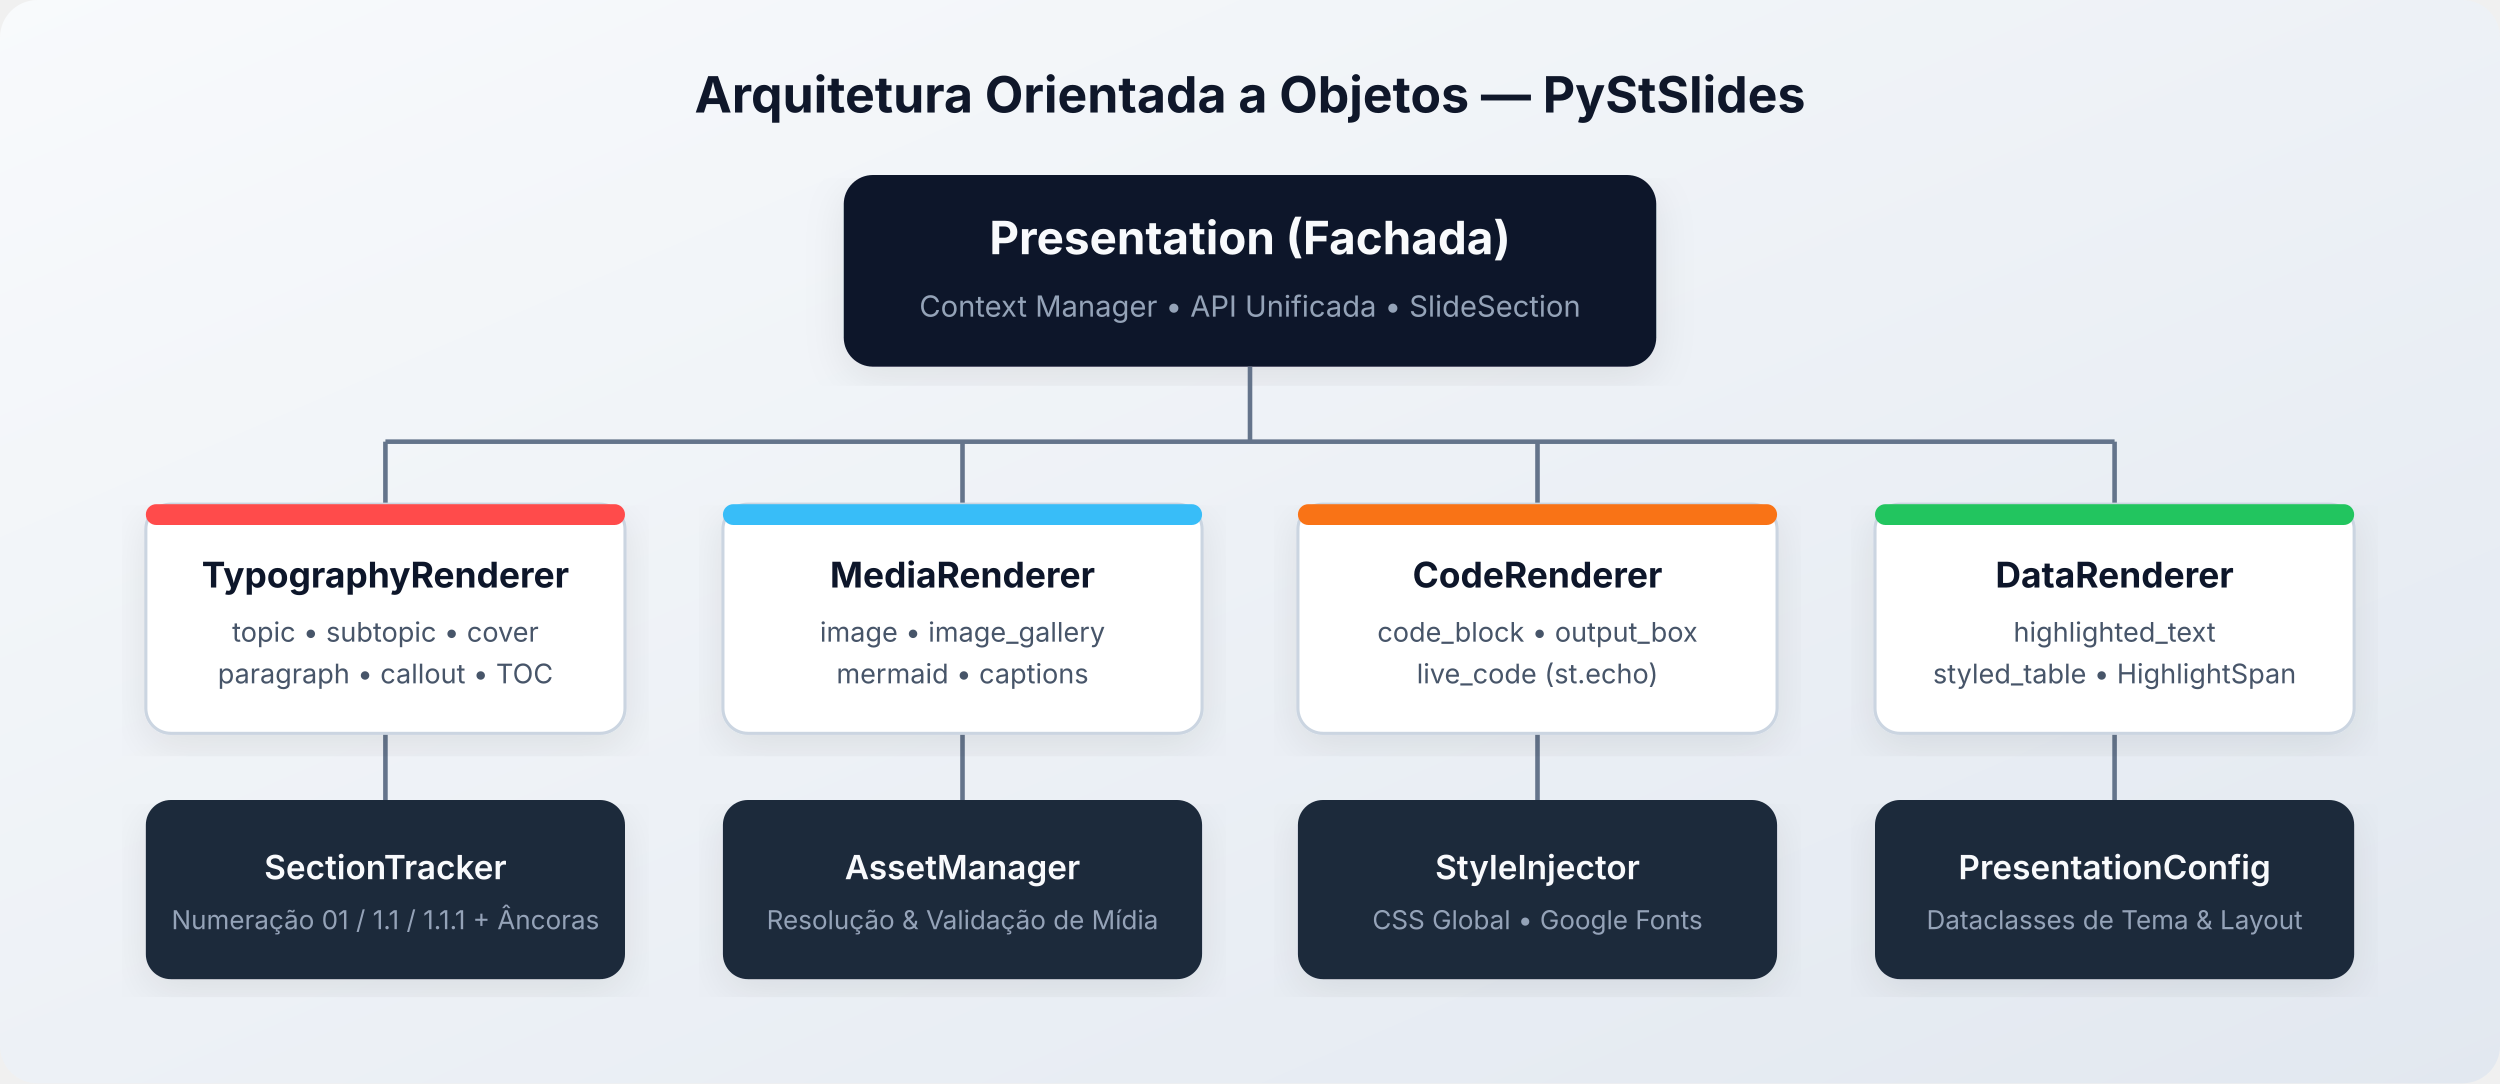
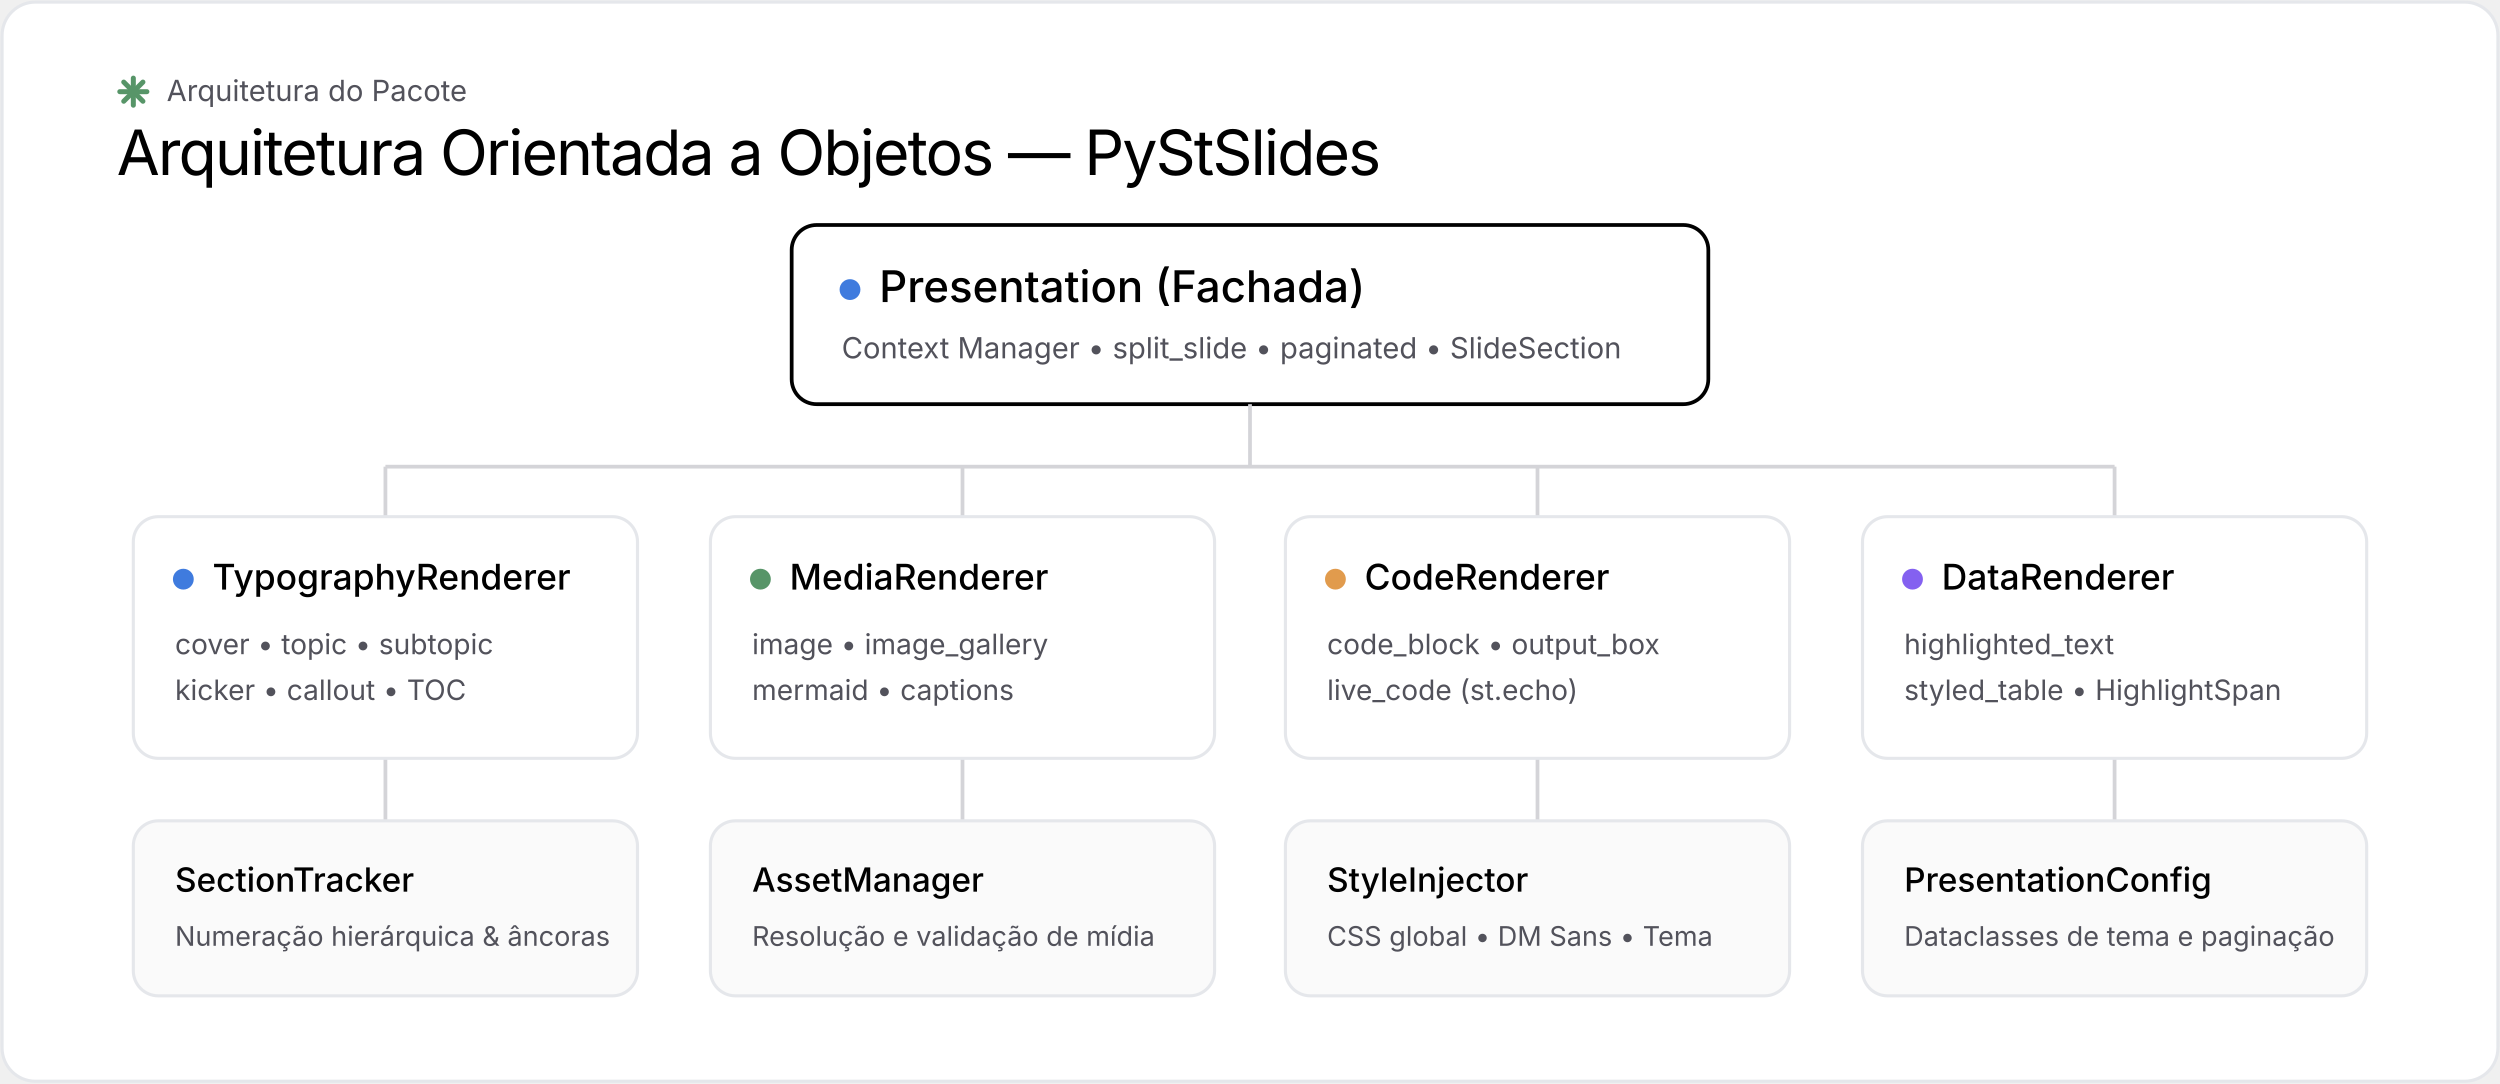
- <svg xmlns="http://www.w3.org/2000/svg" width="1200" height="520" viewBox="0 0 1200 520">
-   <defs>
-     <linearGradient id="canvasBg" x1="0%" y1="0%" x2="100%" y2="100%">
-       <stop offset="0%" stop-color="#f8fafc" />
-       <stop offset="100%" stop-color="#e2e8f0" />
-     </linearGradient>
-     <filter id="shadow" x="-5%" y="-5%" width="110%" height="115%">
-       <feDropShadow dx="0" dy="6" stdDeviation="10" flood-color="#0f172a" flood-opacity="0.08" />
-     </filter>
-   </defs>
-   <rect width="1200" height="520" rx="18" fill="url(#canvasBg)" />
-   <text x="600" y="54" text-anchor="middle" font-family="Inter, Segoe UI, Arial, sans-serif" font-size="24" font-weight="700" fill="#0f172a">Arquitetura Orientada a Objetos — PyStSlides</text>
-   <g filter="url(#shadow)">
-     <rect x="405" y="84" width="390" height="92" rx="14" fill="#0f172a" />
-     <text x="600" y="122" text-anchor="middle" font-family="Inter, Segoe UI, Arial, sans-serif" font-size="22" font-weight="700" fill="#f8fafc">Presentation (Fachada)</text>
-     <text x="600" y="152" text-anchor="middle" font-family="Inter, Segoe UI, Arial, sans-serif" font-size="14" fill="#94a3b8">Context Manager • API Unificada • SlideSection</text>
+ <svg xmlns="http://www.w3.org/2000/svg" width="1200" height="520" viewBox="0 0 1200 520" fill="none">
+   <rect x="1" y="1" width="1198" height="518" rx="16" fill="#ffffff" stroke="#e5e7eb" stroke-width="1.5" />
+   <g transform="translate(56, 36)">
+     <g stroke="#579568" stroke-width="2.4" stroke-linecap="round">
+       <line x1="8" y1="1.5" x2="8" y2="14.5" />
+       <line x1="1.5" y1="8" x2="14.5" y2="8" />
+       <line x1="3.4" y1="3.4" x2="12.6" y2="12.6" />
+       <line x1="12.6" y1="3.4" x2="3.4" y2="12.6" />
+     </g>
+     <text x="24" y="12.5" font-family="'DM Sans', -apple-system, BlinkMacSystemFont, sans-serif" font-size="14" font-weight="400" fill="#52525b">Arquitetura do Pacote</text>
  </g>
-   <g stroke="#64748b" stroke-width="2.2" fill="none">
-     <path d="M 600 176 L 600 212" />
-     <path d="M 185 212 L 1015 212" />
-     <path d="M 185 212 L 185 242" />
-     <path d="M 462 212 L 462 242" />
-     <path d="M 738 212 L 738 242" />
-     <path d="M 1015 212 L 1015 242" />
-     <path d="M 185 352 L 185 384" />
-     <path d="M 462 352 L 462 384" />
-     <path d="M 738 352 L 738 384" />
-     <path d="M 1015 352 L 1015 384" />
+   <text x="56" y="84" font-family="'DM Sans', -apple-system, BlinkMacSystemFont, sans-serif" font-size="30" font-weight="400" fill="#000000" letter-spacing="-0.9">Arquitetura Orientada a Objetos — PyStSlides</text>
+   <rect x="380" y="108" width="440" height="86" rx="12" fill="#ffffff" stroke="#000000" stroke-width="1.8" />
+   <circle cx="408" cy="139" r="5" fill="#3f7bde" />
+   <text x="422" y="145" font-family="'DM Sans', -apple-system, BlinkMacSystemFont, sans-serif" font-size="21" font-weight="500" fill="#000000">Presentation (Fachada)</text>
+   <text x="404" y="172" font-family="'DM Sans', -apple-system, BlinkMacSystemFont, sans-serif" font-size="14" font-weight="400" fill="#52525b">Context Manager • split_slide • paginated • SlideSection</text>
+   <g stroke="#d4d4d8" stroke-width="1.8">
+     <line x1="600" y1="194" x2="600" y2="224" />
+     <line x1="185" y1="224" x2="1015" y2="224" />
+     <line x1="185" y1="224" x2="185" y2="248" />
+     <line x1="462" y1="224" x2="462" y2="248" />
+     <line x1="738" y1="224" x2="738" y2="248" />
+     <line x1="1015" y1="224" x2="1015" y2="248" />
+     <line x1="185" y1="364" x2="185" y2="394" />
+     <line x1="462" y1="364" x2="462" y2="394" />
+     <line x1="738" y1="364" x2="738" y2="394" />
+     <line x1="1015" y1="364" x2="1015" y2="394" />
  </g>
-   <g filter="url(#shadow)">
-     <rect x="70" y="242" width="230" height="110" rx="12" fill="#ffffff" stroke="#cbd5e1" stroke-width="1.5" />
-     <rect x="70" y="242" width="230" height="10" rx="5" fill="#ff4b4b" />
-     <text x="185" y="282" text-anchor="middle" font-family="Inter, Segoe UI, Arial, sans-serif" font-size="17" font-weight="700" fill="#0f172a">TypographyRenderer</text>
-     <text x="185" y="308" text-anchor="middle" font-family="Inter, Segoe UI, Arial, sans-serif" font-size="13" fill="#475569">topic • subtopic • cover</text>
-     <text x="185" y="328" text-anchor="middle" font-family="Inter, Segoe UI, Arial, sans-serif" font-size="13" fill="#475569">paragraph • callout • TOC</text>
-   </g>
-   <g filter="url(#shadow)">
-     <rect x="347" y="242" width="230" height="110" rx="12" fill="#ffffff" stroke="#cbd5e1" stroke-width="1.5" />
-     <rect x="347" y="242" width="230" height="10" rx="5" fill="#38bdf8" />
-     <text x="462" y="282" text-anchor="middle" font-family="Inter, Segoe UI, Arial, sans-serif" font-size="17" font-weight="700" fill="#0f172a">MediaRenderer</text>
-     <text x="462" y="308" text-anchor="middle" font-family="Inter, Segoe UI, Arial, sans-serif" font-size="13" fill="#475569">image • image_gallery</text>
-     <text x="462" y="328" text-anchor="middle" font-family="Inter, Segoe UI, Arial, sans-serif" font-size="13" fill="#475569">mermaid • captions</text>
-   </g>
-   <g filter="url(#shadow)">
-     <rect x="623" y="242" width="230" height="110" rx="12" fill="#ffffff" stroke="#cbd5e1" stroke-width="1.5" />
-     <rect x="623" y="242" width="230" height="10" rx="5" fill="#f97316" />
-     <text x="738" y="282" text-anchor="middle" font-family="Inter, Segoe UI, Arial, sans-serif" font-size="17" font-weight="700" fill="#0f172a">CodeRenderer</text>
-     <text x="738" y="308" text-anchor="middle" font-family="Inter, Segoe UI, Arial, sans-serif" font-size="13" fill="#475569">code_block • output_box</text>
-     <text x="738" y="328" text-anchor="middle" font-family="Inter, Segoe UI, Arial, sans-serif" font-size="13" fill="#475569">live_code (st.echo)</text>
-   </g>
-   <g filter="url(#shadow)">
-     <rect x="900" y="242" width="230" height="110" rx="12" fill="#ffffff" stroke="#cbd5e1" stroke-width="1.5" />
-     <rect x="900" y="242" width="230" height="10" rx="5" fill="#22c55e" />
-     <text x="1015" y="282" text-anchor="middle" font-family="Inter, Segoe UI, Arial, sans-serif" font-size="17" font-weight="700" fill="#0f172a">DataRenderer</text>
-     <text x="1015" y="308" text-anchor="middle" font-family="Inter, Segoe UI, Arial, sans-serif" font-size="13" fill="#475569">highlighted_text</text>
-     <text x="1015" y="328" text-anchor="middle" font-family="Inter, Segoe UI, Arial, sans-serif" font-size="13" fill="#475569">styled_table • HighlightSpan</text>
-   </g>
-   <g filter="url(#shadow)">
-     <rect x="70" y="384" width="230" height="86" rx="12" fill="#1e293b" />
-     <text x="185" y="422" text-anchor="middle" font-family="Inter, Segoe UI, Arial, sans-serif" font-size="16" font-weight="600" fill="#f8fafc">SectionTracker</text>
-     <text x="185" y="446" text-anchor="middle" font-family="Inter, Segoe UI, Arial, sans-serif" font-size="12.5" fill="#94a3b8">Numeração 01 / 1.1 / 1.1.1 + Âncoras</text>
-   </g>
-   <g filter="url(#shadow)">
-     <rect x="347" y="384" width="230" height="86" rx="12" fill="#1e293b" />
-     <text x="462" y="422" text-anchor="middle" font-family="Inter, Segoe UI, Arial, sans-serif" font-size="16" font-weight="600" fill="#f8fafc">AssetManager</text>
-     <text x="462" y="446" text-anchor="middle" font-family="Inter, Segoe UI, Arial, sans-serif" font-size="12.5" fill="#94a3b8">Resolução &amp; Validação de Mídia</text>
-   </g>
-   <g filter="url(#shadow)">
-     <rect x="623" y="384" width="230" height="86" rx="12" fill="#1e293b" />
-     <text x="738" y="422" text-anchor="middle" font-family="Inter, Segoe UI, Arial, sans-serif" font-size="16" font-weight="600" fill="#f8fafc">StyleInjector</text>
-     <text x="738" y="446" text-anchor="middle" font-family="Inter, Segoe UI, Arial, sans-serif" font-size="12.5" fill="#94a3b8">CSS Global • Google Fonts</text>
-   </g>
-   <g filter="url(#shadow)">
-     <rect x="900" y="384" width="230" height="86" rx="12" fill="#1e293b" />
-     <text x="1015" y="422" text-anchor="middle" font-family="Inter, Segoe UI, Arial, sans-serif" font-size="16" font-weight="600" fill="#f8fafc">PresentationConfig</text>
-     <text x="1015" y="446" text-anchor="middle" font-family="Inter, Segoe UI, Arial, sans-serif" font-size="12.5" fill="#94a3b8">Dataclasses de Tema &amp; Layout</text>
-   </g>
+   <rect x="64" y="248" width="242" height="116" rx="12" fill="#ffffff" stroke="#e5e7eb" stroke-width="1.5" />
+   <circle cx="88" cy="278" r="5" fill="#3f7bde" />
+   <text x="102" y="283" font-family="'DM Sans', -apple-system, BlinkMacSystemFont, sans-serif" font-size="17" font-weight="500" fill="#000000">TypographyRenderer</text>
+   <text x="84" y="314" font-family="'DM Sans', -apple-system, BlinkMacSystemFont, sans-serif" font-size="13.5" fill="#52525b">cover • topic • subtopic</text>
+   <text x="84" y="336" font-family="'DM Sans', -apple-system, BlinkMacSystemFont, sans-serif" font-size="13.5" fill="#52525b">kicker • callout • TOC</text>
+   <rect x="341" y="248" width="242" height="116" rx="12" fill="#ffffff" stroke="#e5e7eb" stroke-width="1.5" />
+   <circle cx="365" cy="278" r="5" fill="#579568" />
+   <text x="379" y="283" font-family="'DM Sans', -apple-system, BlinkMacSystemFont, sans-serif" font-size="17" font-weight="500" fill="#000000">MediaRenderer</text>
+   <text x="361" y="314" font-family="'DM Sans', -apple-system, BlinkMacSystemFont, sans-serif" font-size="13.5" fill="#52525b">image • image_gallery</text>
+   <text x="361" y="336" font-family="'DM Sans', -apple-system, BlinkMacSystemFont, sans-serif" font-size="13.5" fill="#52525b">mermaid • captions</text>
+   <rect x="617" y="248" width="242" height="116" rx="12" fill="#ffffff" stroke="#e5e7eb" stroke-width="1.5" />
+   <circle cx="641" cy="278" r="5" fill="#e19b4d" />
+   <text x="655" y="283" font-family="'DM Sans', -apple-system, BlinkMacSystemFont, sans-serif" font-size="17" font-weight="500" fill="#000000">CodeRenderer</text>
+   <text x="637" y="314" font-family="'DM Sans', -apple-system, BlinkMacSystemFont, sans-serif" font-size="13.5" fill="#52525b">code_block • output_box</text>
+   <text x="637" y="336" font-family="'DM Sans', -apple-system, BlinkMacSystemFont, sans-serif" font-size="13.5" fill="#52525b">live_code (st.echo)</text>
+   <rect x="894" y="248" width="242" height="116" rx="12" fill="#ffffff" stroke="#e5e7eb" stroke-width="1.5" />
+   <circle cx="918" cy="278" r="5" fill="#8461f0" />
+   <text x="932" y="283" font-family="'DM Sans', -apple-system, BlinkMacSystemFont, sans-serif" font-size="17" font-weight="500" fill="#000000">DataRenderer</text>
+   <text x="914" y="314" font-family="'DM Sans', -apple-system, BlinkMacSystemFont, sans-serif" font-size="13.5" fill="#52525b">highlighted_text</text>
+   <text x="914" y="336" font-family="'DM Sans', -apple-system, BlinkMacSystemFont, sans-serif" font-size="13.5" fill="#52525b">styled_table • HighlightSpan</text>
+   <rect x="64" y="394" width="242" height="84" rx="12" fill="#fafafa" stroke="#e5e7eb" stroke-width="1.5" />
+   <text x="84" y="428" font-family="'DM Sans', -apple-system, BlinkMacSystemFont, sans-serif" font-size="16" font-weight="500" fill="#000000">SectionTracker</text>
+   <text x="84" y="454" font-family="'DM Sans', -apple-system, BlinkMacSystemFont, sans-serif" font-size="13" fill="#52525b">Numeração hierárquica &amp; âncoras</text>
+   <rect x="341" y="394" width="242" height="84" rx="12" fill="#fafafa" stroke="#e5e7eb" stroke-width="1.5" />
+   <text x="361" y="428" font-family="'DM Sans', -apple-system, BlinkMacSystemFont, sans-serif" font-size="16" font-weight="500" fill="#000000">AssetManager</text>
+   <text x="361" y="454" font-family="'DM Sans', -apple-system, BlinkMacSystemFont, sans-serif" font-size="13" fill="#52525b">Resolução e validação de mídia</text>
+   <rect x="617" y="394" width="242" height="84" rx="12" fill="#fafafa" stroke="#e5e7eb" stroke-width="1.5" />
+   <text x="637" y="428" font-family="'DM Sans', -apple-system, BlinkMacSystemFont, sans-serif" font-size="16" font-weight="500" fill="#000000">StyleInjector</text>
+   <text x="637" y="454" font-family="'DM Sans', -apple-system, BlinkMacSystemFont, sans-serif" font-size="13" fill="#52525b">CSS global • DM Sans • Tema</text>
+   <rect x="894" y="394" width="242" height="84" rx="12" fill="#fafafa" stroke="#e5e7eb" stroke-width="1.5" />
+   <text x="914" y="428" font-family="'DM Sans', -apple-system, BlinkMacSystemFont, sans-serif" font-size="16" font-weight="500" fill="#000000">PresentationConfig</text>
+   <text x="914" y="454" font-family="'DM Sans', -apple-system, BlinkMacSystemFont, sans-serif" font-size="13" fill="#52525b">Dataclasses de tema e paginação</text>
</svg>
